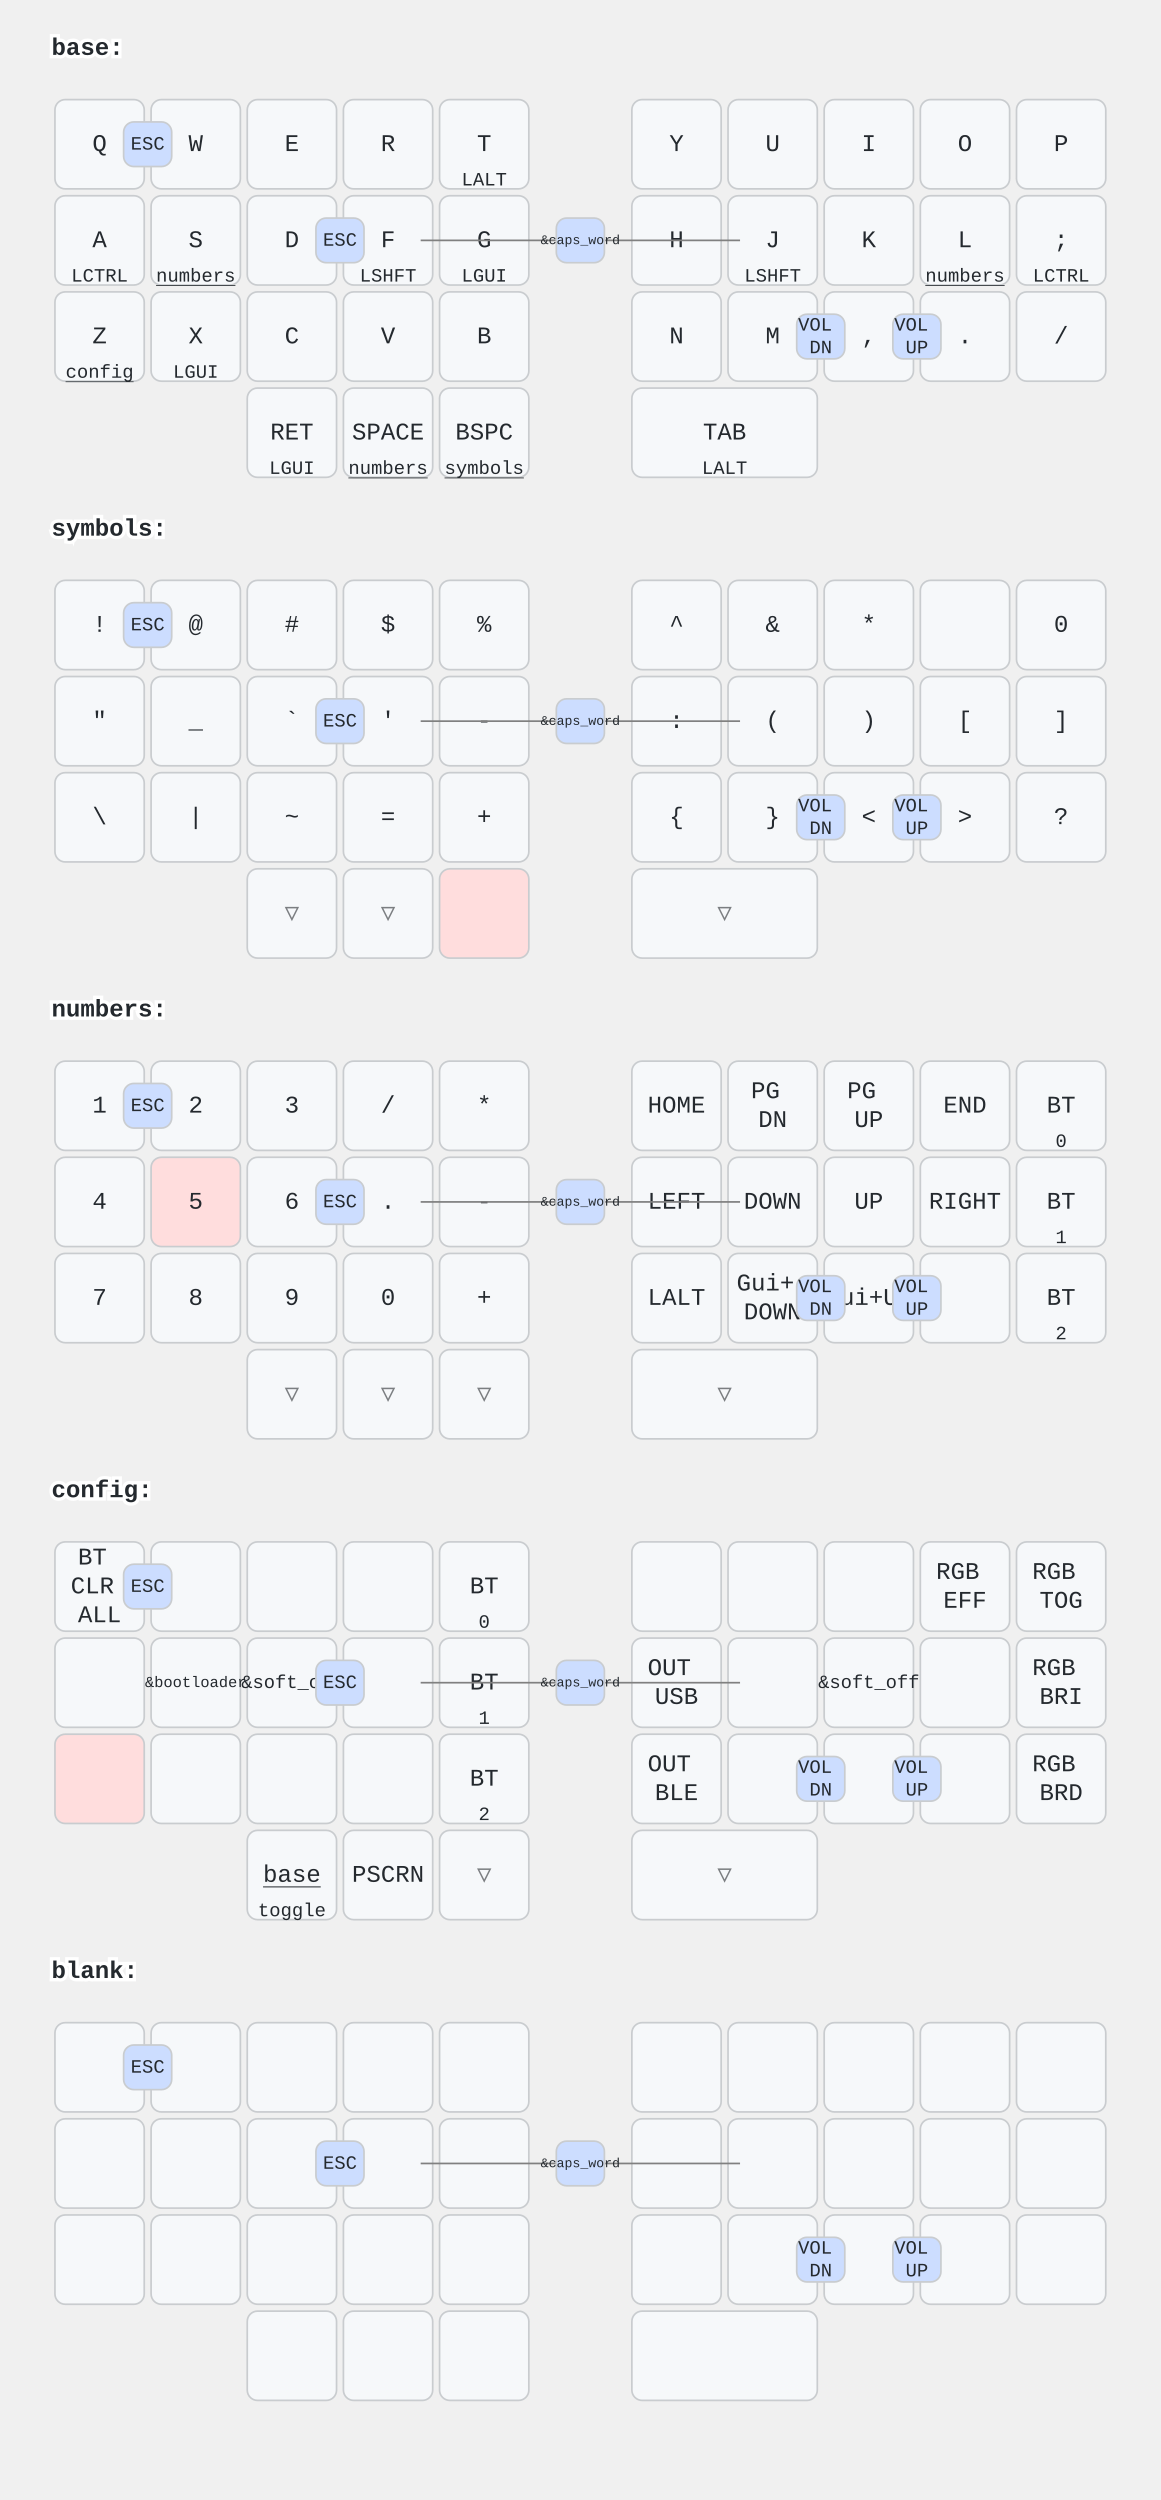
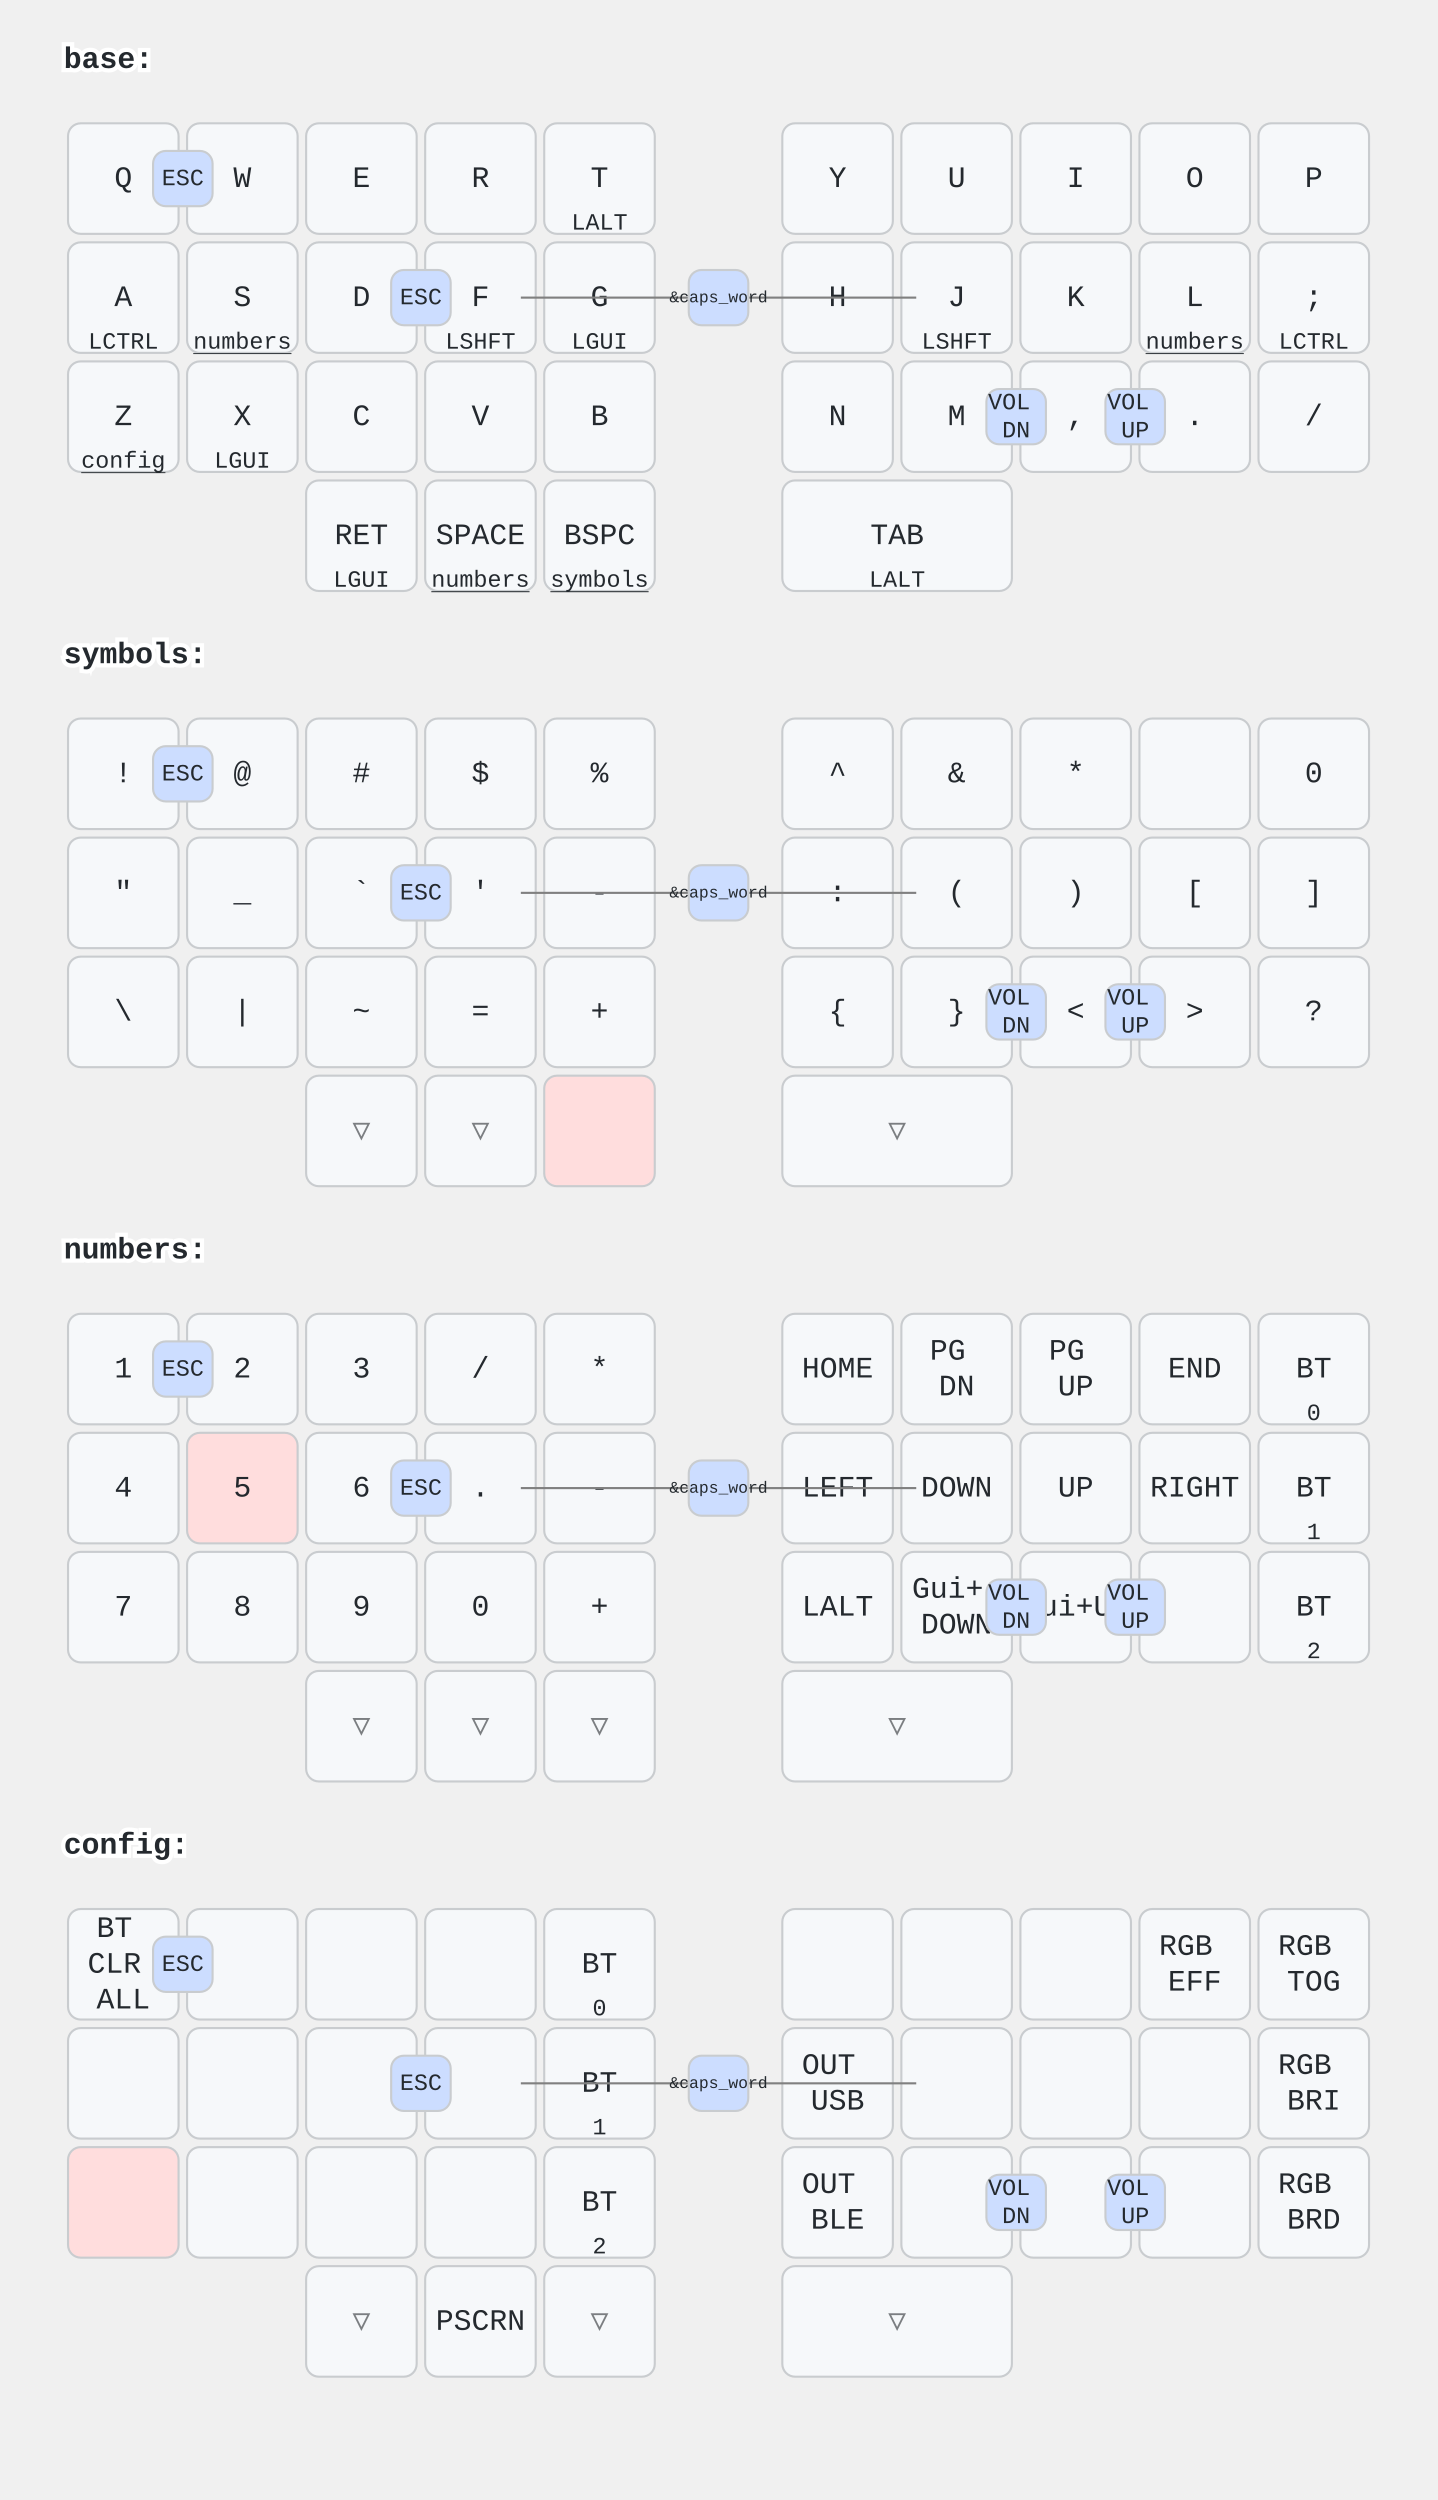
- <svg xmlns="http://www.w3.org/2000/svg" width="676" height="1456" viewBox="0 0 676 1456" class="keymap">
+ <svg xmlns="http://www.w3.org/2000/svg" width="676" height="1176" viewBox="0 0 676 1176" class="keymap">
  <style>/* inherit to force styles through use tags */
svg path {
    fill: inherit;
}

/* font and background color specifications */
svg.keymap {
    font-family: SFMono-Regular,Consolas,Liberation Mono,Menlo,monospace;
    font-size: 14px;
    font-kerning: normal;
    text-rendering: optimizeLegibility;
    fill: #24292e;
}

/* default key styling */
rect.key {
    fill: #f6f8fa;
}

rect.key, rect.combo {
    stroke: #c9cccf;
    stroke-width: 1;
}

/* default key side styling, only used is draw_key_sides is set */
rect.side {
    filter: brightness(90%);
}

/* color accent for combo boxes */
rect.combo, rect.combo-separate {
    fill: #cdf;
}

/* color accent for held keys */
rect.held, rect.combo.held {
    fill: #fdd;
}

/* color accent for ghost (optional) keys */
rect.ghost, rect.combo.ghost {
    stroke-dasharray: 4, 4;
    stroke-width: 2;
}

text {
    text-anchor: middle;
    dominant-baseline: middle;
}

/* styling for layer labels */
text.label {
    font-weight: bold;
    text-anchor: start;
    stroke: white;
    stroke-width: 4;
    paint-order: stroke;
}

/* styling for optional footer */
text.footer {
    text-anchor: end;
    dominant-baseline: auto;
    stroke: white;
    stroke-width: 4;
    paint-order: stroke;
}

/* styling for combo tap, and key non-tap label text */
text.combo, text.hold, text.shifted, text.left, text.right, text.tl, text.tr, text.bl, text.br {
    font-size: 11px;
}

text.hold, text.bl, text.br {
    text-anchor: middle;
    dominant-baseline: auto;
}

text.shifted, text.tl, text.tr {
    text-anchor: middle;
    dominant-baseline: hanging;
}

text.left, text.tl, text.bl {
    text-anchor: start;
}

text.right, text.tr, text.br {
    text-anchor: end;
}

text.layer-activator {
    text-decoration: underline;
}

/* styling for hold/shifted label text in combo box */
text.combo.hold, text.combo.shifted, text.combo.left, text.combo.right {
    font-size: 8px;
}

/* lighter symbol for transparent keys */
text.trans {
    fill: #7b7e81;
}

/* styling for combo dendrons */
path.combo {
    stroke-width: 1;
    stroke: gray;
    fill: none;
}

/* Start Tabler Icons Cleanup */
/* cannot use height/width with glyphs */
.icon-tabler &gt; path {
    fill: inherit;
    stroke: inherit;
    stroke-width: 2;
}
/* hide tabler's default box */
.icon-tabler &gt; path[stroke="none"][fill="none"] {
    visibility: hidden;
}
/* End Tabler Icons Cleanup */
</style>
  <g transform="translate(30, 0)" class="layer-base">
    <text x="0" y="28" class="label" id="base">base:</text>
    <g transform="translate(0, 56)">
      <g transform="translate(28, 28)" class="key keypos-0">
        <rect rx="6" ry="6" x="-26" y="-26" width="52" height="52" class="key" />
        <text x="0" y="0" class="key tap">Q</text>
      </g>
      <g transform="translate(84, 28)" class="key keypos-1">
        <rect rx="6" ry="6" x="-26" y="-26" width="52" height="52" class="key" />
        <text x="0" y="0" class="key tap">W</text>
      </g>
      <g transform="translate(140, 28)" class="key keypos-2">
        <rect rx="6" ry="6" x="-26" y="-26" width="52" height="52" class="key" />
        <text x="0" y="0" class="key tap">E</text>
      </g>
      <g transform="translate(196, 28)" class="key keypos-3">
        <rect rx="6" ry="6" x="-26" y="-26" width="52" height="52" class="key" />
        <text x="0" y="0" class="key tap">R</text>
      </g>
      <g transform="translate(252, 28)" class="key keypos-4">
        <rect rx="6" ry="6" x="-26" y="-26" width="52" height="52" class="key" />
        <text x="0" y="0" class="key tap">T</text>
        <text x="0" y="24" class="key hold">LALT</text>
      </g>
      <g transform="translate(364, 28)" class="key keypos-5">
        <rect rx="6" ry="6" x="-26" y="-26" width="52" height="52" class="key" />
        <text x="0" y="0" class="key tap">Y</text>
      </g>
      <g transform="translate(420, 28)" class="key keypos-6">
        <rect rx="6" ry="6" x="-26" y="-26" width="52" height="52" class="key" />
        <text x="0" y="0" class="key tap">U</text>
      </g>
      <g transform="translate(476, 28)" class="key keypos-7">
        <rect rx="6" ry="6" x="-26" y="-26" width="52" height="52" class="key" />
        <text x="0" y="0" class="key tap">I</text>
      </g>
      <g transform="translate(532, 28)" class="key keypos-8">
        <rect rx="6" ry="6" x="-26" y="-26" width="52" height="52" class="key" />
        <text x="0" y="0" class="key tap">O</text>
      </g>
      <g transform="translate(588, 28)" class="key keypos-9">
        <rect rx="6" ry="6" x="-26" y="-26" width="52" height="52" class="key" />
        <text x="0" y="0" class="key tap">P</text>
      </g>
      <g transform="translate(28, 84)" class="key keypos-10">
        <rect rx="6" ry="6" x="-26" y="-26" width="52" height="52" class="key" />
        <text x="0" y="0" class="key tap">A</text>
        <text x="0" y="24" class="key hold">LCTRL</text>
      </g>
      <g transform="translate(84, 84)" class="key keypos-11">
        <rect rx="6" ry="6" x="-26" y="-26" width="52" height="52" class="key" />
        <text x="0" y="0" class="key tap">S</text>
        <a href="#numbers">
          <text x="0" y="24" class="key hold layer-activator">numbers</text>
        </a>
      </g>
      <g transform="translate(140, 84)" class="key keypos-12">
        <rect rx="6" ry="6" x="-26" y="-26" width="52" height="52" class="key" />
        <text x="0" y="0" class="key tap">D</text>
      </g>
      <g transform="translate(196, 84)" class="key keypos-13">
        <rect rx="6" ry="6" x="-26" y="-26" width="52" height="52" class="key" />
        <text x="0" y="0" class="key tap">F</text>
        <text x="0" y="24" class="key hold">LSHFT</text>
      </g>
      <g transform="translate(252, 84)" class="key keypos-14">
        <rect rx="6" ry="6" x="-26" y="-26" width="52" height="52" class="key" />
        <text x="0" y="0" class="key tap">G</text>
        <text x="0" y="24" class="key hold">LGUI</text>
      </g>
      <g transform="translate(364, 84)" class="key keypos-15">
        <rect rx="6" ry="6" x="-26" y="-26" width="52" height="52" class="key" />
        <text x="0" y="0" class="key tap">H</text>
      </g>
      <g transform="translate(420, 84)" class="key keypos-16">
        <rect rx="6" ry="6" x="-26" y="-26" width="52" height="52" class="key" />
        <text x="0" y="0" class="key tap">J</text>
        <text x="0" y="24" class="key hold">LSHFT</text>
      </g>
      <g transform="translate(476, 84)" class="key keypos-17">
        <rect rx="6" ry="6" x="-26" y="-26" width="52" height="52" class="key" />
        <text x="0" y="0" class="key tap">K</text>
      </g>
      <g transform="translate(532, 84)" class="key keypos-18">
        <rect rx="6" ry="6" x="-26" y="-26" width="52" height="52" class="key" />
        <text x="0" y="0" class="key tap">L</text>
        <a href="#numbers">
          <text x="0" y="24" class="key hold layer-activator">numbers</text>
        </a>
      </g>
      <g transform="translate(588, 84)" class="key keypos-19">
        <rect rx="6" ry="6" x="-26" y="-26" width="52" height="52" class="key" />
        <text x="0" y="0" class="key tap">;</text>
        <text x="0" y="24" class="key hold">LCTRL</text>
      </g>
      <g transform="translate(28, 140)" class="key keypos-20">
        <rect rx="6" ry="6" x="-26" y="-26" width="52" height="52" class="key" />
        <text x="0" y="0" class="key tap">Z</text>
        <a href="#config">
          <text x="0" y="24" class="key hold layer-activator">config</text>
        </a>
      </g>
      <g transform="translate(84, 140)" class="key keypos-21">
        <rect rx="6" ry="6" x="-26" y="-26" width="52" height="52" class="key" />
        <text x="0" y="0" class="key tap">X</text>
        <text x="0" y="24" class="key hold">LGUI</text>
      </g>
      <g transform="translate(140, 140)" class="key keypos-22">
        <rect rx="6" ry="6" x="-26" y="-26" width="52" height="52" class="key" />
        <text x="0" y="0" class="key tap">C</text>
      </g>
      <g transform="translate(196, 140)" class="key keypos-23">
        <rect rx="6" ry="6" x="-26" y="-26" width="52" height="52" class="key" />
        <text x="0" y="0" class="key tap">V</text>
      </g>
      <g transform="translate(252, 140)" class="key keypos-24">
        <rect rx="6" ry="6" x="-26" y="-26" width="52" height="52" class="key" />
        <text x="0" y="0" class="key tap">B</text>
      </g>
      <g transform="translate(364, 140)" class="key keypos-25">
        <rect rx="6" ry="6" x="-26" y="-26" width="52" height="52" class="key" />
        <text x="0" y="0" class="key tap">N</text>
      </g>
      <g transform="translate(420, 140)" class="key keypos-26">
        <rect rx="6" ry="6" x="-26" y="-26" width="52" height="52" class="key" />
        <text x="0" y="0" class="key tap">M</text>
      </g>
      <g transform="translate(476, 140)" class="key keypos-27">
        <rect rx="6" ry="6" x="-26" y="-26" width="52" height="52" class="key" />
        <text x="0" y="0" class="key tap">,</text>
      </g>
      <g transform="translate(532, 140)" class="key keypos-28">
        <rect rx="6" ry="6" x="-26" y="-26" width="52" height="52" class="key" />
        <text x="0" y="0" class="key tap">.</text>
      </g>
      <g transform="translate(588, 140)" class="key keypos-29">
        <rect rx="6" ry="6" x="-26" y="-26" width="52" height="52" class="key" />
        <text x="0" y="0" class="key tap">/</text>
      </g>
      <g transform="translate(140, 196)" class="key keypos-30">
        <rect rx="6" ry="6" x="-26" y="-26" width="52" height="52" class="key" />
        <text x="0" y="0" class="key tap">RET</text>
        <text x="0" y="24" class="key hold">LGUI</text>
      </g>
      <g transform="translate(196, 196)" class="key keypos-31">
        <rect rx="6" ry="6" x="-26" y="-26" width="52" height="52" class="key" />
        <text x="0" y="0" class="key tap">SPACE</text>
        <a href="#numbers">
          <text x="0" y="24" class="key hold layer-activator">numbers</text>
        </a>
      </g>
      <g transform="translate(252, 196)" class="key keypos-32">
        <rect rx="6" ry="6" x="-26" y="-26" width="52" height="52" class="key" />
        <text x="0" y="0" class="key tap">BSPC</text>
        <a href="#symbols">
          <text x="0" y="24" class="key hold layer-activator">symbols</text>
        </a>
      </g>
      <g transform="translate(392, 196)" class="key keypos-33">
        <rect rx="6" ry="6" x="-54" y="-26" width="108" height="52" class="key" />
        <text x="0" y="0" class="key tap">TAB</text>
        <text x="0" y="24" class="key hold">LALT</text>
      </g>
      <g class="combo combopos-0">
        <rect rx="6" ry="6" x="154" y="71" width="28" height="26" class="combo" />
        <text x="168" y="84" class="combo tap">ESC</text>
      </g>
      <g class="combo combopos-1">
        <rect rx="6" ry="6" x="42" y="15" width="28" height="26" class="combo" />
        <text x="56" y="28" class="combo tap">ESC</text>
      </g>
      <g class="combo combopos-2">
        <rect rx="6" ry="6" x="434" y="127" width="28" height="26" class="combo" />
        <text x="448" y="140" class="combo tap">
          <tspan x="448" dy="-0.6em">VOL</tspan>
          <tspan x="448" dy="1.2em">DN</tspan>
        </text>
      </g>
      <g class="combo combopos-3">
        <rect rx="6" ry="6" x="490" y="127" width="28" height="26" class="combo" />
        <text x="504" y="140" class="combo tap">
          <tspan x="504" dy="-0.6em">VOL</tspan>
          <tspan x="504" dy="1.2em">UP</tspan>
        </text>
      </g>
      <g class="combo combopos-4">
        <path d="M308,84 l-93,0" class="combo" />
        <path d="M308,84 l93,0" class="combo" />
        <rect rx="6" ry="6" x="294" y="71" width="28" height="26" class="combo" />
        <text x="308" y="84" class="combo tap">
          <tspan style="font-size: 70%">&amp;caps_word</tspan>
        </text>
      </g>
    </g>
  </g>
  <g transform="translate(30, 280)" class="layer-symbols">
    <text x="0" y="28" class="label" id="symbols">symbols:</text>
    <g transform="translate(0, 56)">
      <g transform="translate(28, 28)" class="key keypos-0">
        <rect rx="6" ry="6" x="-26" y="-26" width="52" height="52" class="key" />
        <text x="0" y="0" class="key tap">!</text>
      </g>
      <g transform="translate(84, 28)" class="key keypos-1">
        <rect rx="6" ry="6" x="-26" y="-26" width="52" height="52" class="key" />
        <text x="0" y="0" class="key tap">@</text>
      </g>
      <g transform="translate(140, 28)" class="key keypos-2">
        <rect rx="6" ry="6" x="-26" y="-26" width="52" height="52" class="key" />
        <text x="0" y="0" class="key tap">#</text>
      </g>
      <g transform="translate(196, 28)" class="key keypos-3">
        <rect rx="6" ry="6" x="-26" y="-26" width="52" height="52" class="key" />
        <text x="0" y="0" class="key tap">$</text>
      </g>
      <g transform="translate(252, 28)" class="key keypos-4">
        <rect rx="6" ry="6" x="-26" y="-26" width="52" height="52" class="key" />
        <text x="0" y="0" class="key tap">%</text>
      </g>
      <g transform="translate(364, 28)" class="key keypos-5">
        <rect rx="6" ry="6" x="-26" y="-26" width="52" height="52" class="key" />
        <text x="0" y="0" class="key tap">^</text>
      </g>
      <g transform="translate(420, 28)" class="key keypos-6">
        <rect rx="6" ry="6" x="-26" y="-26" width="52" height="52" class="key" />
        <text x="0" y="0" class="key tap">&amp;</text>
      </g>
      <g transform="translate(476, 28)" class="key keypos-7">
        <rect rx="6" ry="6" x="-26" y="-26" width="52" height="52" class="key" />
        <text x="0" y="0" class="key tap">*</text>
      </g>
      <g transform="translate(532, 28)" class="key keypos-8">
        <rect rx="6" ry="6" x="-26" y="-26" width="52" height="52" class="key" />
      </g>
      <g transform="translate(588, 28)" class="key keypos-9">
        <rect rx="6" ry="6" x="-26" y="-26" width="52" height="52" class="key" />
        <text x="0" y="0" class="key tap">0</text>
      </g>
      <g transform="translate(28, 84)" class="key keypos-10">
        <rect rx="6" ry="6" x="-26" y="-26" width="52" height="52" class="key" />
        <text x="0" y="0" class="key tap">"</text>
      </g>
      <g transform="translate(84, 84)" class="key keypos-11">
        <rect rx="6" ry="6" x="-26" y="-26" width="52" height="52" class="key" />
        <text x="0" y="0" class="key tap">_</text>
      </g>
      <g transform="translate(140, 84)" class="key keypos-12">
        <rect rx="6" ry="6" x="-26" y="-26" width="52" height="52" class="key" />
        <text x="0" y="0" class="key tap">`</text>
      </g>
      <g transform="translate(196, 84)" class="key keypos-13">
        <rect rx="6" ry="6" x="-26" y="-26" width="52" height="52" class="key" />
        <text x="0" y="0" class="key tap">'</text>
      </g>
      <g transform="translate(252, 84)" class="key keypos-14">
        <rect rx="6" ry="6" x="-26" y="-26" width="52" height="52" class="key" />
        <text x="0" y="0" class="key tap">-</text>
      </g>
      <g transform="translate(364, 84)" class="key keypos-15">
        <rect rx="6" ry="6" x="-26" y="-26" width="52" height="52" class="key" />
        <text x="0" y="0" class="key tap">:</text>
      </g>
      <g transform="translate(420, 84)" class="key keypos-16">
        <rect rx="6" ry="6" x="-26" y="-26" width="52" height="52" class="key" />
        <text x="0" y="0" class="key tap">(</text>
      </g>
      <g transform="translate(476, 84)" class="key keypos-17">
        <rect rx="6" ry="6" x="-26" y="-26" width="52" height="52" class="key" />
        <text x="0" y="0" class="key tap">)</text>
      </g>
      <g transform="translate(532, 84)" class="key keypos-18">
        <rect rx="6" ry="6" x="-26" y="-26" width="52" height="52" class="key" />
        <text x="0" y="0" class="key tap">[</text>
      </g>
      <g transform="translate(588, 84)" class="key keypos-19">
        <rect rx="6" ry="6" x="-26" y="-26" width="52" height="52" class="key" />
        <text x="0" y="0" class="key tap">]</text>
      </g>
      <g transform="translate(28, 140)" class="key keypos-20">
        <rect rx="6" ry="6" x="-26" y="-26" width="52" height="52" class="key" />
        <text x="0" y="0" class="key tap">\</text>
      </g>
      <g transform="translate(84, 140)" class="key keypos-21">
        <rect rx="6" ry="6" x="-26" y="-26" width="52" height="52" class="key" />
        <text x="0" y="0" class="key tap">|</text>
      </g>
      <g transform="translate(140, 140)" class="key keypos-22">
        <rect rx="6" ry="6" x="-26" y="-26" width="52" height="52" class="key" />
        <text x="0" y="0" class="key tap">~</text>
      </g>
      <g transform="translate(196, 140)" class="key keypos-23">
        <rect rx="6" ry="6" x="-26" y="-26" width="52" height="52" class="key" />
        <text x="0" y="0" class="key tap">=</text>
      </g>
      <g transform="translate(252, 140)" class="key keypos-24">
        <rect rx="6" ry="6" x="-26" y="-26" width="52" height="52" class="key" />
        <text x="0" y="0" class="key tap">+</text>
      </g>
      <g transform="translate(364, 140)" class="key keypos-25">
        <rect rx="6" ry="6" x="-26" y="-26" width="52" height="52" class="key" />
        <text x="0" y="0" class="key tap">{</text>
      </g>
      <g transform="translate(420, 140)" class="key keypos-26">
        <rect rx="6" ry="6" x="-26" y="-26" width="52" height="52" class="key" />
        <text x="0" y="0" class="key tap">}</text>
      </g>
      <g transform="translate(476, 140)" class="key keypos-27">
        <rect rx="6" ry="6" x="-26" y="-26" width="52" height="52" class="key" />
        <text x="0" y="0" class="key tap">&lt;</text>
      </g>
      <g transform="translate(532, 140)" class="key keypos-28">
        <rect rx="6" ry="6" x="-26" y="-26" width="52" height="52" class="key" />
        <text x="0" y="0" class="key tap">&gt;</text>
      </g>
      <g transform="translate(588, 140)" class="key keypos-29">
        <rect rx="6" ry="6" x="-26" y="-26" width="52" height="52" class="key" />
        <text x="0" y="0" class="key tap">?</text>
      </g>
      <g transform="translate(140, 196)" class="key trans keypos-30">
        <rect rx="6" ry="6" x="-26" y="-26" width="52" height="52" class="key trans" />
        <text x="0" y="0" class="key trans tap">▽</text>
      </g>
      <g transform="translate(196, 196)" class="key trans keypos-31">
        <rect rx="6" ry="6" x="-26" y="-26" width="52" height="52" class="key trans" />
        <text x="0" y="0" class="key trans tap">▽</text>
      </g>
      <g transform="translate(252, 196)" class="key held keypos-32">
        <rect rx="6" ry="6" x="-26" y="-26" width="52" height="52" class="key held" />
      </g>
      <g transform="translate(392, 196)" class="key trans keypos-33">
        <rect rx="6" ry="6" x="-54" y="-26" width="108" height="52" class="key trans" />
        <text x="0" y="0" class="key trans tap">▽</text>
      </g>
      <g class="combo combopos-0">
        <rect rx="6" ry="6" x="154" y="71" width="28" height="26" class="combo" />
        <text x="168" y="84" class="combo tap">ESC</text>
      </g>
      <g class="combo combopos-1">
        <rect rx="6" ry="6" x="42" y="15" width="28" height="26" class="combo" />
        <text x="56" y="28" class="combo tap">ESC</text>
      </g>
      <g class="combo combopos-2">
        <rect rx="6" ry="6" x="434" y="127" width="28" height="26" class="combo" />
        <text x="448" y="140" class="combo tap">
          <tspan x="448" dy="-0.6em">VOL</tspan>
          <tspan x="448" dy="1.2em">DN</tspan>
        </text>
      </g>
      <g class="combo combopos-3">
        <rect rx="6" ry="6" x="490" y="127" width="28" height="26" class="combo" />
        <text x="504" y="140" class="combo tap">
          <tspan x="504" dy="-0.6em">VOL</tspan>
          <tspan x="504" dy="1.2em">UP</tspan>
        </text>
      </g>
      <g class="combo combopos-4">
        <path d="M308,84 l-93,0" class="combo" />
        <path d="M308,84 l93,0" class="combo" />
        <rect rx="6" ry="6" x="294" y="71" width="28" height="26" class="combo" />
        <text x="308" y="84" class="combo tap">
          <tspan style="font-size: 70%">&amp;caps_word</tspan>
        </text>
      </g>
    </g>
  </g>
  <g transform="translate(30, 560)" class="layer-numbers">
    <text x="0" y="28" class="label" id="numbers">numbers:</text>
    <g transform="translate(0, 56)">
      <g transform="translate(28, 28)" class="key keypos-0">
        <rect rx="6" ry="6" x="-26" y="-26" width="52" height="52" class="key" />
        <text x="0" y="0" class="key tap">1</text>
      </g>
      <g transform="translate(84, 28)" class="key keypos-1">
        <rect rx="6" ry="6" x="-26" y="-26" width="52" height="52" class="key" />
        <text x="0" y="0" class="key tap">2</text>
      </g>
      <g transform="translate(140, 28)" class="key keypos-2">
        <rect rx="6" ry="6" x="-26" y="-26" width="52" height="52" class="key" />
        <text x="0" y="0" class="key tap">3</text>
      </g>
      <g transform="translate(196, 28)" class="key keypos-3">
        <rect rx="6" ry="6" x="-26" y="-26" width="52" height="52" class="key" />
        <text x="0" y="0" class="key tap">/</text>
      </g>
      <g transform="translate(252, 28)" class="key keypos-4">
        <rect rx="6" ry="6" x="-26" y="-26" width="52" height="52" class="key" />
        <text x="0" y="0" class="key tap">*</text>
      </g>
      <g transform="translate(364, 28)" class="key keypos-5">
        <rect rx="6" ry="6" x="-26" y="-26" width="52" height="52" class="key" />
        <text x="0" y="0" class="key tap">HOME</text>
      </g>
      <g transform="translate(420, 28)" class="key keypos-6">
        <rect rx="6" ry="6" x="-26" y="-26" width="52" height="52" class="key" />
        <text x="0" y="0" class="key tap">
          <tspan x="0" dy="-0.6em">PG</tspan>
          <tspan x="0" dy="1.2em">DN</tspan>
        </text>
      </g>
      <g transform="translate(476, 28)" class="key keypos-7">
        <rect rx="6" ry="6" x="-26" y="-26" width="52" height="52" class="key" />
        <text x="0" y="0" class="key tap">
          <tspan x="0" dy="-0.6em">PG</tspan>
          <tspan x="0" dy="1.2em">UP</tspan>
        </text>
      </g>
      <g transform="translate(532, 28)" class="key keypos-8">
        <rect rx="6" ry="6" x="-26" y="-26" width="52" height="52" class="key" />
        <text x="0" y="0" class="key tap">END</text>
      </g>
      <g transform="translate(588, 28)" class="key keypos-9">
        <rect rx="6" ry="6" x="-26" y="-26" width="52" height="52" class="key" />
        <text x="0" y="0" class="key tap">BT</text>
        <text x="0" y="24" class="key hold">0</text>
      </g>
      <g transform="translate(28, 84)" class="key keypos-10">
        <rect rx="6" ry="6" x="-26" y="-26" width="52" height="52" class="key" />
        <text x="0" y="0" class="key tap">4</text>
      </g>
      <g transform="translate(84, 84)" class="key held keypos-11">
        <rect rx="6" ry="6" x="-26" y="-26" width="52" height="52" class="key held" />
        <text x="0" y="0" class="key held tap">5</text>
      </g>
      <g transform="translate(140, 84)" class="key keypos-12">
        <rect rx="6" ry="6" x="-26" y="-26" width="52" height="52" class="key" />
        <text x="0" y="0" class="key tap">6</text>
      </g>
      <g transform="translate(196, 84)" class="key keypos-13">
        <rect rx="6" ry="6" x="-26" y="-26" width="52" height="52" class="key" />
        <text x="0" y="0" class="key tap">.</text>
      </g>
      <g transform="translate(252, 84)" class="key keypos-14">
        <rect rx="6" ry="6" x="-26" y="-26" width="52" height="52" class="key" />
        <text x="0" y="0" class="key tap">-</text>
      </g>
      <g transform="translate(364, 84)" class="key keypos-15">
        <rect rx="6" ry="6" x="-26" y="-26" width="52" height="52" class="key" />
        <text x="0" y="0" class="key tap">LEFT</text>
      </g>
      <g transform="translate(420, 84)" class="key keypos-16">
        <rect rx="6" ry="6" x="-26" y="-26" width="52" height="52" class="key" />
        <text x="0" y="0" class="key tap">DOWN</text>
      </g>
      <g transform="translate(476, 84)" class="key keypos-17">
        <rect rx="6" ry="6" x="-26" y="-26" width="52" height="52" class="key" />
        <text x="0" y="0" class="key tap">UP</text>
      </g>
      <g transform="translate(532, 84)" class="key keypos-18">
        <rect rx="6" ry="6" x="-26" y="-26" width="52" height="52" class="key" />
        <text x="0" y="0" class="key tap">RIGHT</text>
      </g>
      <g transform="translate(588, 84)" class="key keypos-19">
        <rect rx="6" ry="6" x="-26" y="-26" width="52" height="52" class="key" />
        <text x="0" y="0" class="key tap">BT</text>
        <text x="0" y="24" class="key hold">1</text>
      </g>
      <g transform="translate(28, 140)" class="key keypos-20">
        <rect rx="6" ry="6" x="-26" y="-26" width="52" height="52" class="key" />
        <text x="0" y="0" class="key tap">7</text>
      </g>
      <g transform="translate(84, 140)" class="key keypos-21">
        <rect rx="6" ry="6" x="-26" y="-26" width="52" height="52" class="key" />
        <text x="0" y="0" class="key tap">8</text>
      </g>
      <g transform="translate(140, 140)" class="key keypos-22">
        <rect rx="6" ry="6" x="-26" y="-26" width="52" height="52" class="key" />
        <text x="0" y="0" class="key tap">9</text>
      </g>
      <g transform="translate(196, 140)" class="key keypos-23">
        <rect rx="6" ry="6" x="-26" y="-26" width="52" height="52" class="key" />
        <text x="0" y="0" class="key tap">0</text>
      </g>
      <g transform="translate(252, 140)" class="key keypos-24">
        <rect rx="6" ry="6" x="-26" y="-26" width="52" height="52" class="key" />
        <text x="0" y="0" class="key tap">+</text>
      </g>
      <g transform="translate(364, 140)" class="key keypos-25">
        <rect rx="6" ry="6" x="-26" y="-26" width="52" height="52" class="key" />
        <text x="0" y="0" class="key tap">LALT</text>
      </g>
      <g transform="translate(420, 140)" class="key keypos-26">
        <rect rx="6" ry="6" x="-26" y="-26" width="52" height="52" class="key" />
        <text x="0" y="0" class="key tap">
          <tspan x="0" dy="-0.6em">Gui+</tspan>
          <tspan x="0" dy="1.2em">DOWN</tspan>
        </text>
      </g>
      <g transform="translate(476, 140)" class="key keypos-27">
        <rect rx="6" ry="6" x="-26" y="-26" width="52" height="52" class="key" />
        <text x="0" y="0" class="key tap">Gui+UP</text>
      </g>
      <g transform="translate(532, 140)" class="key keypos-28">
        <rect rx="6" ry="6" x="-26" y="-26" width="52" height="52" class="key" />
      </g>
      <g transform="translate(588, 140)" class="key keypos-29">
        <rect rx="6" ry="6" x="-26" y="-26" width="52" height="52" class="key" />
        <text x="0" y="0" class="key tap">BT</text>
        <text x="0" y="24" class="key hold">2</text>
      </g>
      <g transform="translate(140, 196)" class="key trans keypos-30">
        <rect rx="6" ry="6" x="-26" y="-26" width="52" height="52" class="key trans" />
        <text x="0" y="0" class="key trans tap">▽</text>
      </g>
      <g transform="translate(196, 196)" class="key trans keypos-31">
        <rect rx="6" ry="6" x="-26" y="-26" width="52" height="52" class="key trans" />
        <text x="0" y="0" class="key trans tap">▽</text>
      </g>
      <g transform="translate(252, 196)" class="key trans keypos-32">
        <rect rx="6" ry="6" x="-26" y="-26" width="52" height="52" class="key trans" />
        <text x="0" y="0" class="key trans tap">▽</text>
      </g>
      <g transform="translate(392, 196)" class="key trans keypos-33">
        <rect rx="6" ry="6" x="-54" y="-26" width="108" height="52" class="key trans" />
        <text x="0" y="0" class="key trans tap">▽</text>
      </g>
      <g class="combo combopos-0">
        <rect rx="6" ry="6" x="154" y="71" width="28" height="26" class="combo" />
        <text x="168" y="84" class="combo tap">ESC</text>
      </g>
      <g class="combo combopos-1">
        <rect rx="6" ry="6" x="42" y="15" width="28" height="26" class="combo" />
        <text x="56" y="28" class="combo tap">ESC</text>
      </g>
      <g class="combo combopos-2">
        <rect rx="6" ry="6" x="434" y="127" width="28" height="26" class="combo" />
        <text x="448" y="140" class="combo tap">
          <tspan x="448" dy="-0.6em">VOL</tspan>
          <tspan x="448" dy="1.2em">DN</tspan>
        </text>
      </g>
      <g class="combo combopos-3">
        <rect rx="6" ry="6" x="490" y="127" width="28" height="26" class="combo" />
        <text x="504" y="140" class="combo tap">
          <tspan x="504" dy="-0.6em">VOL</tspan>
          <tspan x="504" dy="1.2em">UP</tspan>
        </text>
      </g>
      <g class="combo combopos-4">
        <path d="M308,84 l-93,0" class="combo" />
        <path d="M308,84 l93,0" class="combo" />
        <rect rx="6" ry="6" x="294" y="71" width="28" height="26" class="combo" />
        <text x="308" y="84" class="combo tap">
          <tspan style="font-size: 70%">&amp;caps_word</tspan>
        </text>
      </g>
    </g>
  </g>
  <g transform="translate(30, 840)" class="layer-config">
    <text x="0" y="28" class="label" id="config">config:</text>
    <g transform="translate(0, 56)">
      <g transform="translate(28, 28)" class="key keypos-0">
        <rect rx="6" ry="6" x="-26" y="-26" width="52" height="52" class="key" />
        <text x="0" y="0" class="key tap">
          <tspan x="0" dy="-1.2em">BT</tspan>
          <tspan x="0" dy="1.2em">CLR</tspan>
          <tspan x="0" dy="1.2em">ALL</tspan>
        </text>
      </g>
      <g transform="translate(84, 28)" class="key keypos-1">
        <rect rx="6" ry="6" x="-26" y="-26" width="52" height="52" class="key" />
      </g>
      <g transform="translate(140, 28)" class="key keypos-2">
        <rect rx="6" ry="6" x="-26" y="-26" width="52" height="52" class="key" />
      </g>
      <g transform="translate(196, 28)" class="key keypos-3">
        <rect rx="6" ry="6" x="-26" y="-26" width="52" height="52" class="key" />
      </g>
      <g transform="translate(252, 28)" class="key keypos-4">
        <rect rx="6" ry="6" x="-26" y="-26" width="52" height="52" class="key" />
        <text x="0" y="0" class="key tap">BT</text>
        <text x="0" y="24" class="key hold">0</text>
      </g>
      <g transform="translate(364, 28)" class="key keypos-5">
        <rect rx="6" ry="6" x="-26" y="-26" width="52" height="52" class="key" />
      </g>
      <g transform="translate(420, 28)" class="key keypos-6">
        <rect rx="6" ry="6" x="-26" y="-26" width="52" height="52" class="key" />
      </g>
      <g transform="translate(476, 28)" class="key keypos-7">
        <rect rx="6" ry="6" x="-26" y="-26" width="52" height="52" class="key" />
      </g>
      <g transform="translate(532, 28)" class="key keypos-8">
        <rect rx="6" ry="6" x="-26" y="-26" width="52" height="52" class="key" />
        <text x="0" y="0" class="key tap">
          <tspan x="0" dy="-0.6em">RGB</tspan>
          <tspan x="0" dy="1.2em">EFF</tspan>
        </text>
      </g>
      <g transform="translate(588, 28)" class="key keypos-9">
        <rect rx="6" ry="6" x="-26" y="-26" width="52" height="52" class="key" />
        <text x="0" y="0" class="key tap">
          <tspan x="0" dy="-0.6em">RGB</tspan>
          <tspan x="0" dy="1.2em">TOG</tspan>
        </text>
      </g>
      <g transform="translate(28, 84)" class="key keypos-10">
        <rect rx="6" ry="6" x="-26" y="-26" width="52" height="52" class="key" />
      </g>
      <g transform="translate(84, 84)" class="key keypos-11">
        <rect rx="6" ry="6" x="-26" y="-26" width="52" height="52" class="key" />
-         <text x="0" y="0" class="key tap">
-           <tspan style="font-size: 64%">&amp;bootloader</tspan>
-         </text>
      </g>
      <g transform="translate(140, 84)" class="key keypos-12">
        <rect rx="6" ry="6" x="-26" y="-26" width="52" height="52" class="key" />
-         <text x="0" y="0" class="key tap">
-           <tspan style="font-size: 78%">&amp;soft_off</tspan>
-         </text>
      </g>
      <g transform="translate(196, 84)" class="key keypos-13">
        <rect rx="6" ry="6" x="-26" y="-26" width="52" height="52" class="key" />
      </g>
      <g transform="translate(252, 84)" class="key keypos-14">
        <rect rx="6" ry="6" x="-26" y="-26" width="52" height="52" class="key" />
        <text x="0" y="0" class="key tap">BT</text>
        <text x="0" y="24" class="key hold">1</text>
      </g>
      <g transform="translate(364, 84)" class="key keypos-15">
        <rect rx="6" ry="6" x="-26" y="-26" width="52" height="52" class="key" />
        <text x="0" y="0" class="key tap">
          <tspan x="0" dy="-0.6em">OUT</tspan>
          <tspan x="0" dy="1.2em">USB</tspan>
        </text>
      </g>
      <g transform="translate(420, 84)" class="key keypos-16">
        <rect rx="6" ry="6" x="-26" y="-26" width="52" height="52" class="key" />
      </g>
      <g transform="translate(476, 84)" class="key keypos-17">
        <rect rx="6" ry="6" x="-26" y="-26" width="52" height="52" class="key" />
-         <text x="0" y="0" class="key tap">
-           <tspan style="font-size: 78%">&amp;soft_off</tspan>
-         </text>
      </g>
      <g transform="translate(532, 84)" class="key keypos-18">
        <rect rx="6" ry="6" x="-26" y="-26" width="52" height="52" class="key" />
      </g>
      <g transform="translate(588, 84)" class="key keypos-19">
        <rect rx="6" ry="6" x="-26" y="-26" width="52" height="52" class="key" />
        <text x="0" y="0" class="key tap">
          <tspan x="0" dy="-0.6em">RGB</tspan>
          <tspan x="0" dy="1.2em">BRI</tspan>
        </text>
      </g>
      <g transform="translate(28, 140)" class="key held keypos-20">
        <rect rx="6" ry="6" x="-26" y="-26" width="52" height="52" class="key held" />
      </g>
      <g transform="translate(84, 140)" class="key keypos-21">
        <rect rx="6" ry="6" x="-26" y="-26" width="52" height="52" class="key" />
      </g>
      <g transform="translate(140, 140)" class="key keypos-22">
        <rect rx="6" ry="6" x="-26" y="-26" width="52" height="52" class="key" />
      </g>
      <g transform="translate(196, 140)" class="key keypos-23">
        <rect rx="6" ry="6" x="-26" y="-26" width="52" height="52" class="key" />
      </g>
      <g transform="translate(252, 140)" class="key keypos-24">
        <rect rx="6" ry="6" x="-26" y="-26" width="52" height="52" class="key" />
        <text x="0" y="0" class="key tap">BT</text>
        <text x="0" y="24" class="key hold">2</text>
      </g>
      <g transform="translate(364, 140)" class="key keypos-25">
        <rect rx="6" ry="6" x="-26" y="-26" width="52" height="52" class="key" />
        <text x="0" y="0" class="key tap">
          <tspan x="0" dy="-0.6em">OUT</tspan>
          <tspan x="0" dy="1.2em">BLE</tspan>
        </text>
      </g>
      <g transform="translate(420, 140)" class="key keypos-26">
        <rect rx="6" ry="6" x="-26" y="-26" width="52" height="52" class="key" />
      </g>
      <g transform="translate(476, 140)" class="key keypos-27">
        <rect rx="6" ry="6" x="-26" y="-26" width="52" height="52" class="key" />
      </g>
      <g transform="translate(532, 140)" class="key keypos-28">
        <rect rx="6" ry="6" x="-26" y="-26" width="52" height="52" class="key" />
      </g>
      <g transform="translate(588, 140)" class="key keypos-29">
        <rect rx="6" ry="6" x="-26" y="-26" width="52" height="52" class="key" />
        <text x="0" y="0" class="key tap">
          <tspan x="0" dy="-0.6em">RGB</tspan>
          <tspan x="0" dy="1.2em">BRD</tspan>
        </text>
      </g>
-       <g transform="translate(140, 196)" class="key keypos-30">
-         <rect rx="6" ry="6" x="-26" y="-26" width="52" height="52" class="key" />
-         <a href="#base">
-           <text x="0" y="0" class="key tap layer-activator">base</text>
-         </a>
-         <text x="0" y="24" class="key hold">toggle</text>
+       <g transform="translate(140, 196)" class="key trans keypos-30">
+         <rect rx="6" ry="6" x="-26" y="-26" width="52" height="52" class="key trans" />
+         <text x="0" y="0" class="key trans tap">▽</text>
      </g>
      <g transform="translate(196, 196)" class="key keypos-31">
        <rect rx="6" ry="6" x="-26" y="-26" width="52" height="52" class="key" />
        <text x="0" y="0" class="key tap">PSCRN</text>
      </g>
      <g transform="translate(252, 196)" class="key trans keypos-32">
        <rect rx="6" ry="6" x="-26" y="-26" width="52" height="52" class="key trans" />
        <text x="0" y="0" class="key trans tap">▽</text>
      </g>
      <g transform="translate(392, 196)" class="key trans keypos-33">
        <rect rx="6" ry="6" x="-54" y="-26" width="108" height="52" class="key trans" />
        <text x="0" y="0" class="key trans tap">▽</text>
      </g>
      <g class="combo combopos-0">
        <rect rx="6" ry="6" x="154" y="71" width="28" height="26" class="combo" />
        <text x="168" y="84" class="combo tap">ESC</text>
      </g>
      <g class="combo combopos-1">
        <rect rx="6" ry="6" x="42" y="15" width="28" height="26" class="combo" />
        <text x="56" y="28" class="combo tap">ESC</text>
      </g>
      <g class="combo combopos-2">
        <rect rx="6" ry="6" x="434" y="127" width="28" height="26" class="combo" />
        <text x="448" y="140" class="combo tap">
          <tspan x="448" dy="-0.6em">VOL</tspan>
          <tspan x="448" dy="1.2em">DN</tspan>
        </text>
      </g>
      <g class="combo combopos-3">
        <rect rx="6" ry="6" x="490" y="127" width="28" height="26" class="combo" />
        <text x="504" y="140" class="combo tap">
          <tspan x="504" dy="-0.6em">VOL</tspan>
          <tspan x="504" dy="1.2em">UP</tspan>
        </text>
      </g>
      <g class="combo combopos-4">
        <path d="M308,84 l-93,0" class="combo" />
        <path d="M308,84 l93,0" class="combo" />
        <rect rx="6" ry="6" x="294" y="71" width="28" height="26" class="combo" />
        <text x="308" y="84" class="combo tap">
          <tspan style="font-size: 70%">&amp;caps_word</tspan>
        </text>
      </g>
    </g>
  </g>
-   <g transform="translate(30, 1120)" class="layer-blank">
-     <text x="0" y="28" class="label" id="blank">blank:</text>
-     <g transform="translate(0, 56)">
-       <g transform="translate(28, 28)" class="key keypos-0">
-         <rect rx="6" ry="6" x="-26" y="-26" width="52" height="52" class="key" />
-       </g>
-       <g transform="translate(84, 28)" class="key keypos-1">
-         <rect rx="6" ry="6" x="-26" y="-26" width="52" height="52" class="key" />
-       </g>
-       <g transform="translate(140, 28)" class="key keypos-2">
-         <rect rx="6" ry="6" x="-26" y="-26" width="52" height="52" class="key" />
-       </g>
-       <g transform="translate(196, 28)" class="key keypos-3">
-         <rect rx="6" ry="6" x="-26" y="-26" width="52" height="52" class="key" />
-       </g>
-       <g transform="translate(252, 28)" class="key keypos-4">
-         <rect rx="6" ry="6" x="-26" y="-26" width="52" height="52" class="key" />
-       </g>
-       <g transform="translate(364, 28)" class="key keypos-5">
-         <rect rx="6" ry="6" x="-26" y="-26" width="52" height="52" class="key" />
-       </g>
-       <g transform="translate(420, 28)" class="key keypos-6">
-         <rect rx="6" ry="6" x="-26" y="-26" width="52" height="52" class="key" />
-       </g>
-       <g transform="translate(476, 28)" class="key keypos-7">
-         <rect rx="6" ry="6" x="-26" y="-26" width="52" height="52" class="key" />
-       </g>
-       <g transform="translate(532, 28)" class="key keypos-8">
-         <rect rx="6" ry="6" x="-26" y="-26" width="52" height="52" class="key" />
-       </g>
-       <g transform="translate(588, 28)" class="key keypos-9">
-         <rect rx="6" ry="6" x="-26" y="-26" width="52" height="52" class="key" />
-       </g>
-       <g transform="translate(28, 84)" class="key keypos-10">
-         <rect rx="6" ry="6" x="-26" y="-26" width="52" height="52" class="key" />
-       </g>
-       <g transform="translate(84, 84)" class="key keypos-11">
-         <rect rx="6" ry="6" x="-26" y="-26" width="52" height="52" class="key" />
-       </g>
-       <g transform="translate(140, 84)" class="key keypos-12">
-         <rect rx="6" ry="6" x="-26" y="-26" width="52" height="52" class="key" />
-       </g>
-       <g transform="translate(196, 84)" class="key keypos-13">
-         <rect rx="6" ry="6" x="-26" y="-26" width="52" height="52" class="key" />
-       </g>
-       <g transform="translate(252, 84)" class="key keypos-14">
-         <rect rx="6" ry="6" x="-26" y="-26" width="52" height="52" class="key" />
-       </g>
-       <g transform="translate(364, 84)" class="key keypos-15">
-         <rect rx="6" ry="6" x="-26" y="-26" width="52" height="52" class="key" />
-       </g>
-       <g transform="translate(420, 84)" class="key keypos-16">
-         <rect rx="6" ry="6" x="-26" y="-26" width="52" height="52" class="key" />
-       </g>
-       <g transform="translate(476, 84)" class="key keypos-17">
-         <rect rx="6" ry="6" x="-26" y="-26" width="52" height="52" class="key" />
-       </g>
-       <g transform="translate(532, 84)" class="key keypos-18">
-         <rect rx="6" ry="6" x="-26" y="-26" width="52" height="52" class="key" />
-       </g>
-       <g transform="translate(588, 84)" class="key keypos-19">
-         <rect rx="6" ry="6" x="-26" y="-26" width="52" height="52" class="key" />
-       </g>
-       <g transform="translate(28, 140)" class="key keypos-20">
-         <rect rx="6" ry="6" x="-26" y="-26" width="52" height="52" class="key" />
-       </g>
-       <g transform="translate(84, 140)" class="key keypos-21">
-         <rect rx="6" ry="6" x="-26" y="-26" width="52" height="52" class="key" />
-       </g>
-       <g transform="translate(140, 140)" class="key keypos-22">
-         <rect rx="6" ry="6" x="-26" y="-26" width="52" height="52" class="key" />
-       </g>
-       <g transform="translate(196, 140)" class="key keypos-23">
-         <rect rx="6" ry="6" x="-26" y="-26" width="52" height="52" class="key" />
-       </g>
-       <g transform="translate(252, 140)" class="key keypos-24">
-         <rect rx="6" ry="6" x="-26" y="-26" width="52" height="52" class="key" />
-       </g>
-       <g transform="translate(364, 140)" class="key keypos-25">
-         <rect rx="6" ry="6" x="-26" y="-26" width="52" height="52" class="key" />
-       </g>
-       <g transform="translate(420, 140)" class="key keypos-26">
-         <rect rx="6" ry="6" x="-26" y="-26" width="52" height="52" class="key" />
-       </g>
-       <g transform="translate(476, 140)" class="key keypos-27">
-         <rect rx="6" ry="6" x="-26" y="-26" width="52" height="52" class="key" />
-       </g>
-       <g transform="translate(532, 140)" class="key keypos-28">
-         <rect rx="6" ry="6" x="-26" y="-26" width="52" height="52" class="key" />
-       </g>
-       <g transform="translate(588, 140)" class="key keypos-29">
-         <rect rx="6" ry="6" x="-26" y="-26" width="52" height="52" class="key" />
-       </g>
-       <g transform="translate(140, 196)" class="key keypos-30">
-         <rect rx="6" ry="6" x="-26" y="-26" width="52" height="52" class="key" />
-       </g>
-       <g transform="translate(196, 196)" class="key keypos-31">
-         <rect rx="6" ry="6" x="-26" y="-26" width="52" height="52" class="key" />
-       </g>
-       <g transform="translate(252, 196)" class="key keypos-32">
-         <rect rx="6" ry="6" x="-26" y="-26" width="52" height="52" class="key" />
-       </g>
-       <g transform="translate(392, 196)" class="key keypos-33">
-         <rect rx="6" ry="6" x="-54" y="-26" width="108" height="52" class="key" />
-       </g>
-       <g class="combo combopos-0">
-         <rect rx="6" ry="6" x="154" y="71" width="28" height="26" class="combo" />
-         <text x="168" y="84" class="combo tap">ESC</text>
-       </g>
-       <g class="combo combopos-1">
-         <rect rx="6" ry="6" x="42" y="15" width="28" height="26" class="combo" />
-         <text x="56" y="28" class="combo tap">ESC</text>
-       </g>
-       <g class="combo combopos-2">
-         <rect rx="6" ry="6" x="434" y="127" width="28" height="26" class="combo" />
-         <text x="448" y="140" class="combo tap">
-           <tspan x="448" dy="-0.6em">VOL</tspan>
-           <tspan x="448" dy="1.2em">DN</tspan>
-         </text>
-       </g>
-       <g class="combo combopos-3">
-         <rect rx="6" ry="6" x="490" y="127" width="28" height="26" class="combo" />
-         <text x="504" y="140" class="combo tap">
-           <tspan x="504" dy="-0.6em">VOL</tspan>
-           <tspan x="504" dy="1.2em">UP</tspan>
-         </text>
-       </g>
-       <g class="combo combopos-4">
-         <path d="M308,84 l-93,0" class="combo" />
-         <path d="M308,84 l93,0" class="combo" />
-         <rect rx="6" ry="6" x="294" y="71" width="28" height="26" class="combo" />
-         <text x="308" y="84" class="combo tap">
-           <tspan style="font-size: 70%">&amp;caps_word</tspan>
-         </text>
-       </g>
-     </g>
-   </g>
</svg>
